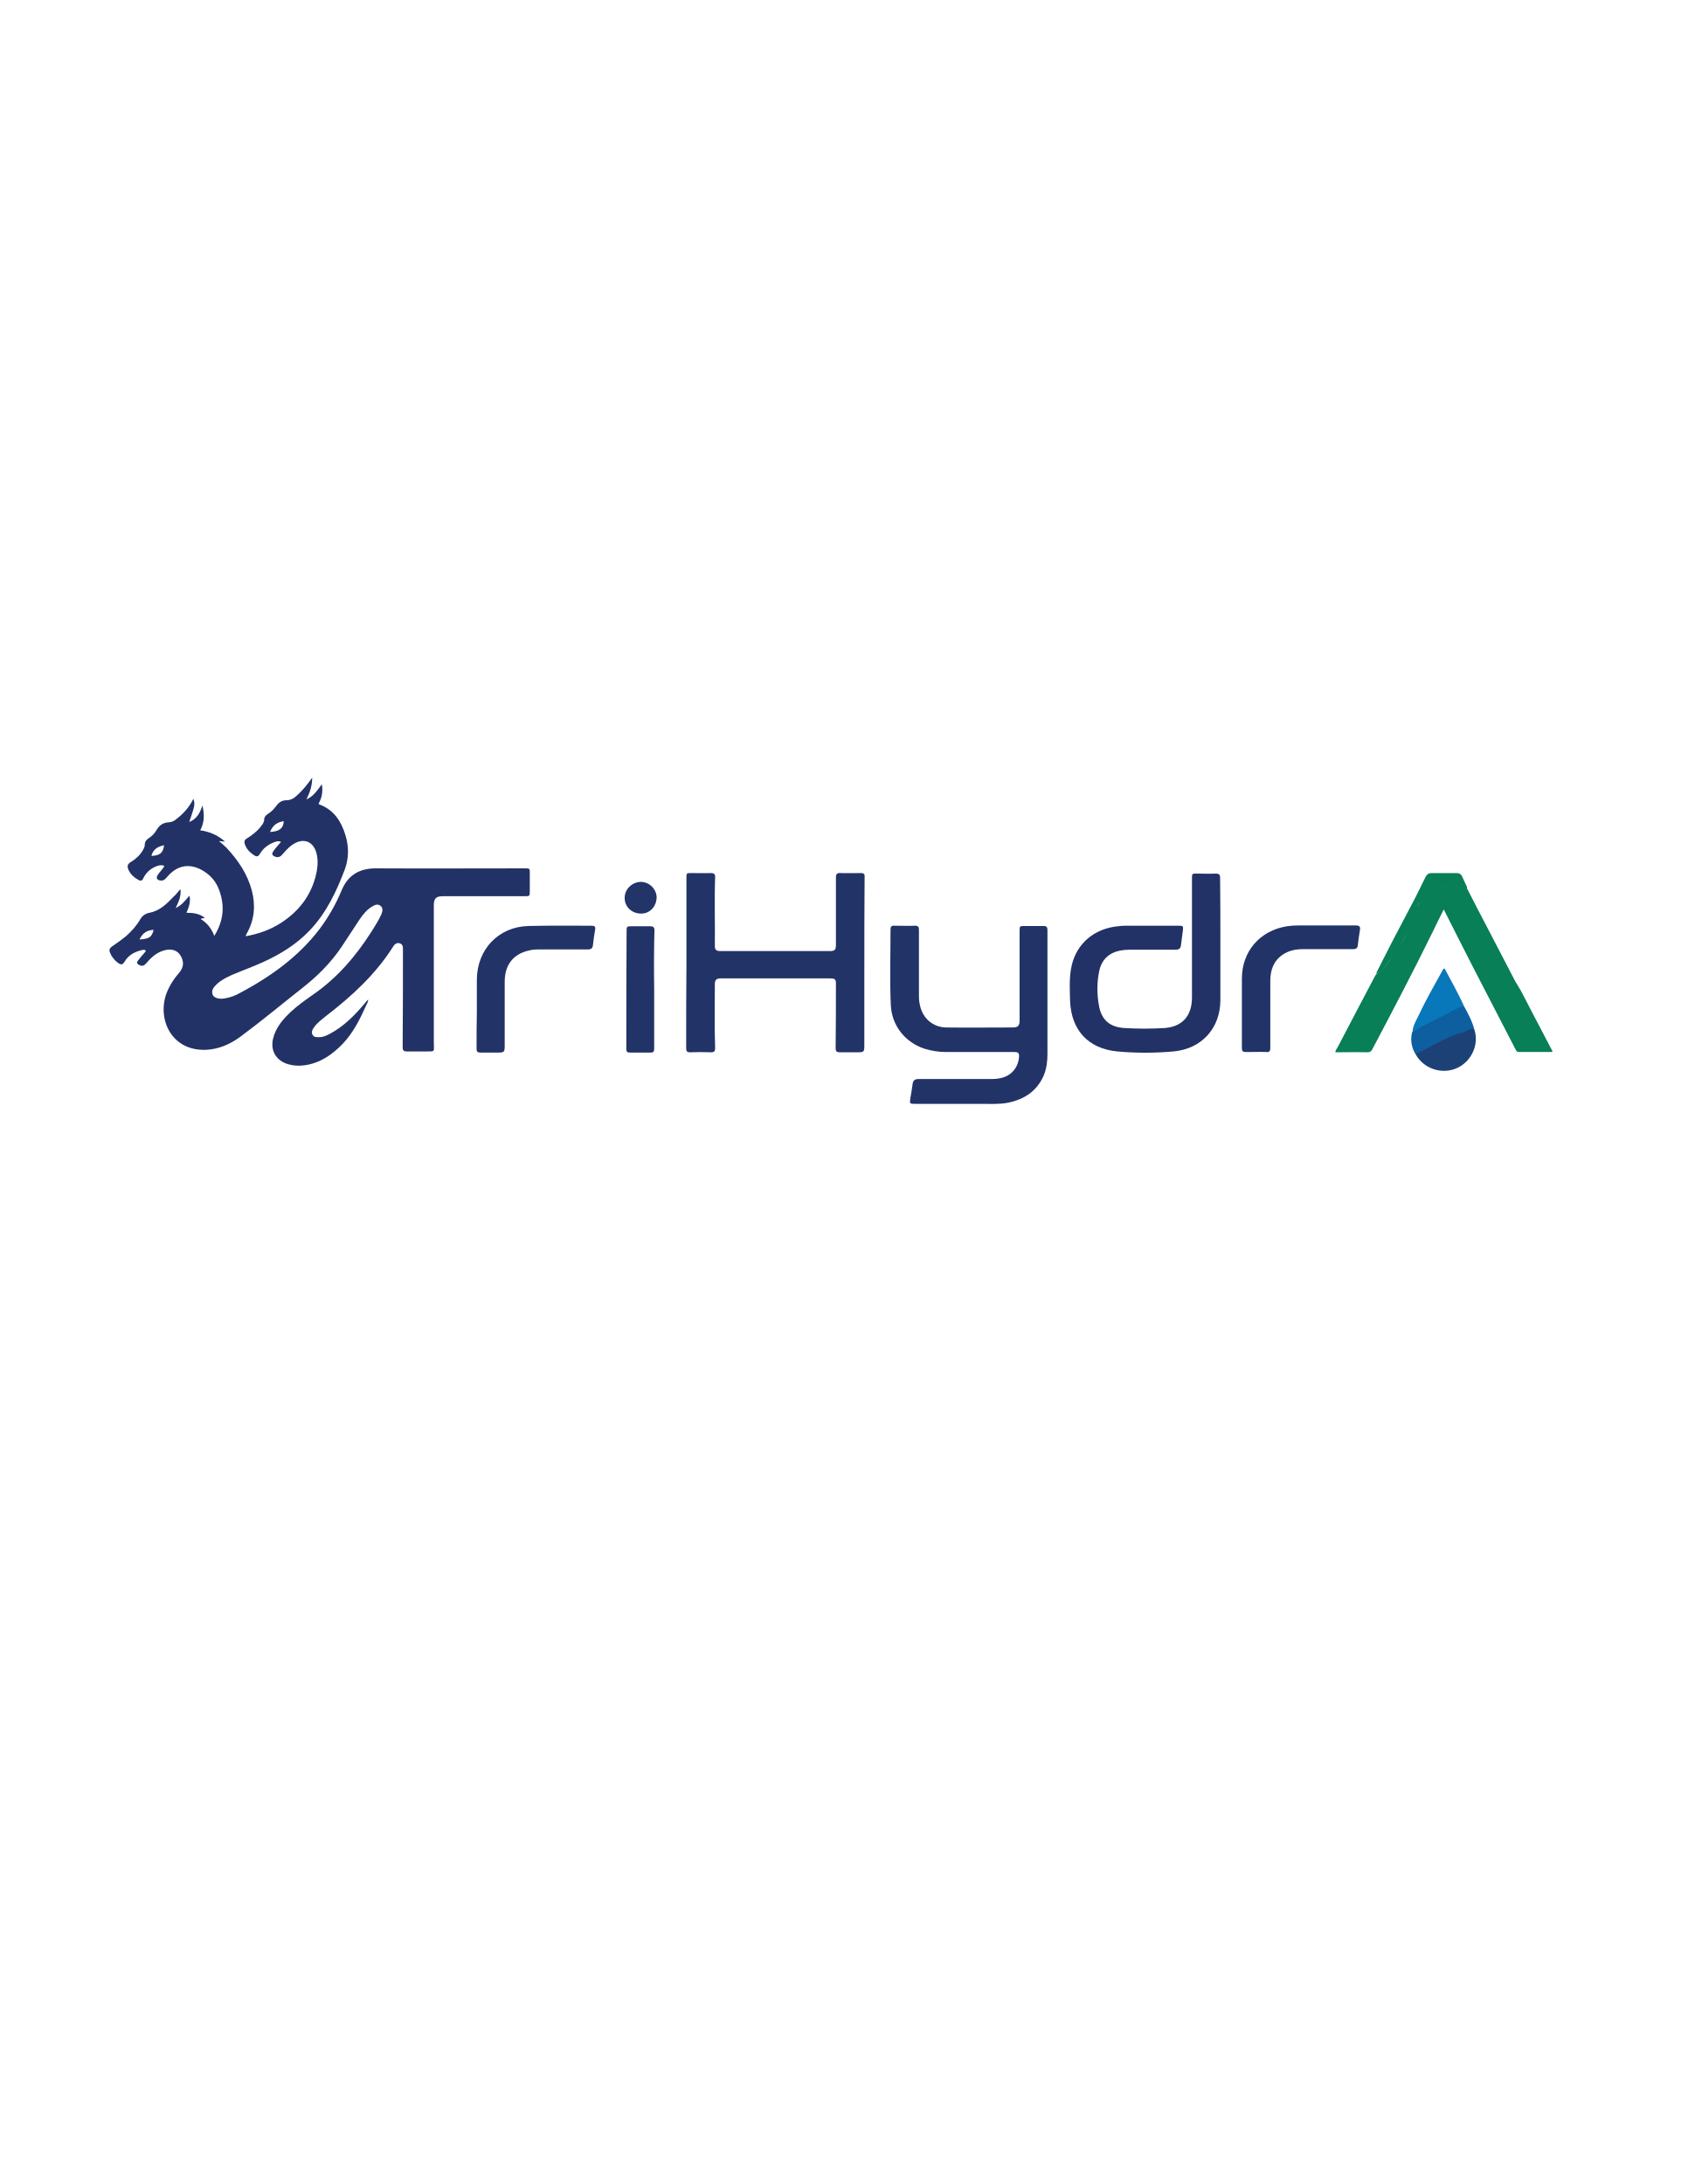
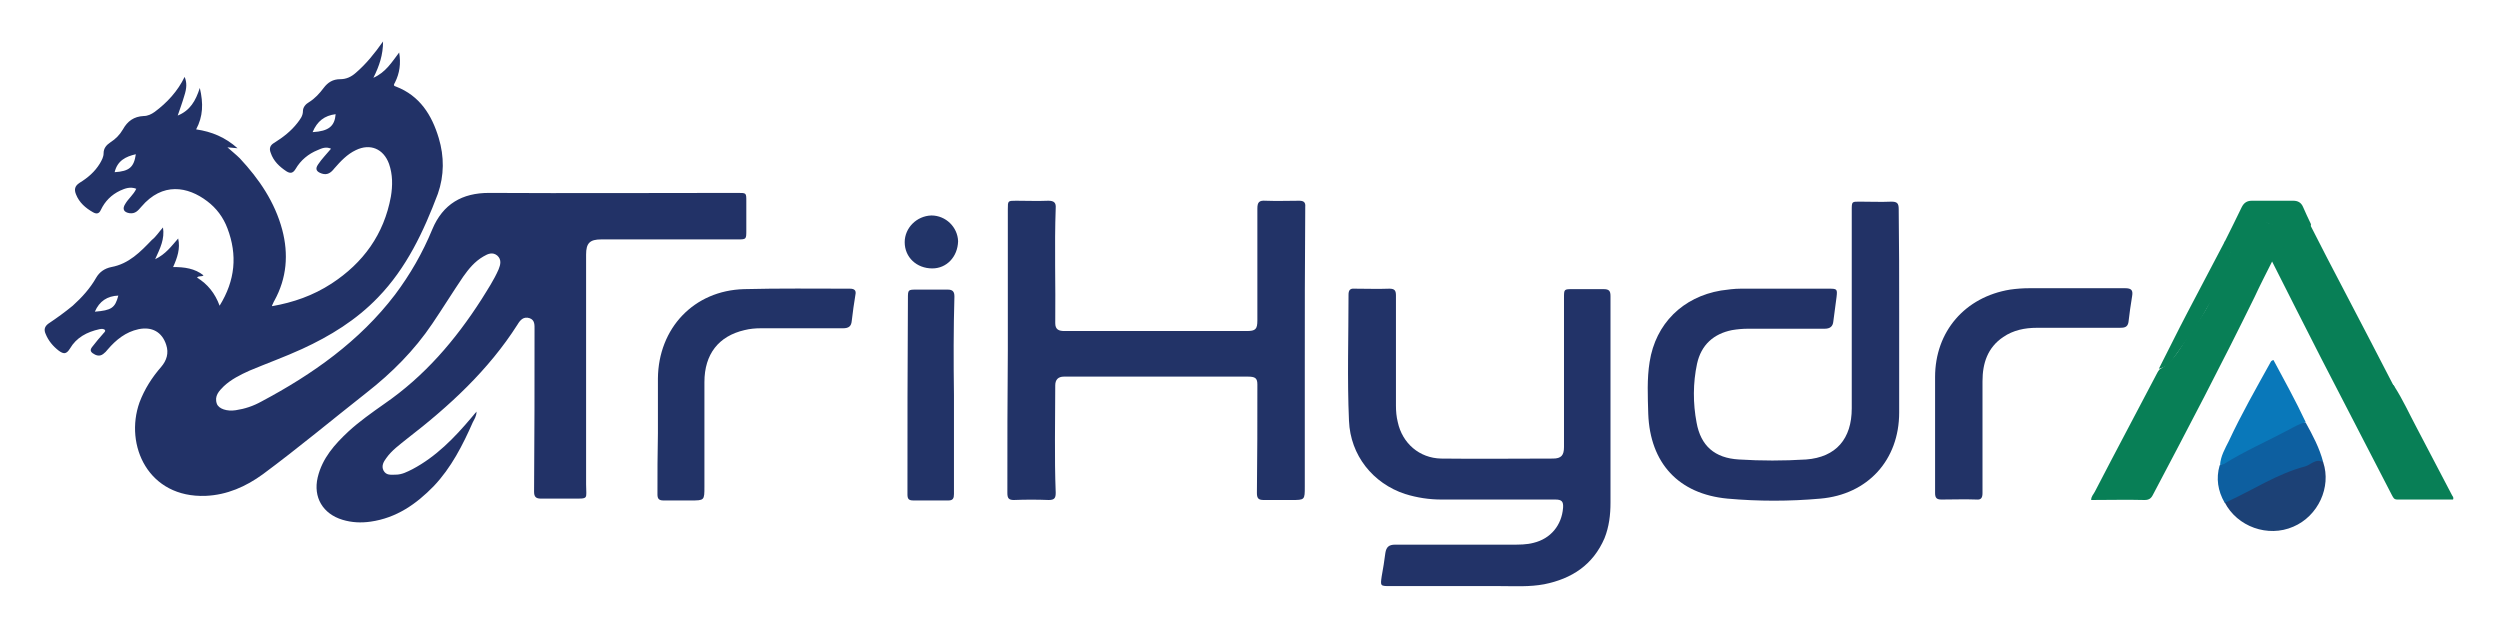
- <svg xmlns="http://www.w3.org/2000/svg" version="1.1" id="Layer_1" x="0px" y="0px" viewBox="0 0 612 792" style="enable-background:new 0 0 612 792;" xml:space="preserve">
+ <svg xmlns="http://www.w3.org/2000/svg" version="1.1" id="Layer_1" x="0px" y="0px" viewBox="30 273 543 138" style="enable-background:new 30 273 543 138;" xml:space="preserve">
  <style type="text/css">
	.st0{fill:#223367;}
	.st1{fill:#223368;}
	.st2{fill:#223266;}
	.st3{fill:#1C4176;}
	.st4{fill:#0D5FA0;}
	.st5{fill:#0978BA;}
	.st6{fill:#223468;}
	.st7{fill:#087F56;}
	.st8{fill:#223267;}
</style>
  <path id="XMLID_60_" class="st0" d="M248.9,349.2c0-10.3,0-20.5,0-30.8c0-1.8,0-1.8,1.8-1.8c2.3,0,4.7,0.1,7,0  c1.2,0,1.7,0.4,1.6,1.6c-0.3,8.3,0,16.7-0.1,25c0,1.4,0.8,1.7,2,1.7c5.7,0,11.3,0,17,0c7.5,0,15.1,0,22.6,0c1.9,0,2.3-0.4,2.3-2.3  c0-8.1,0-16.2,0-24.3c0-1.4,0.4-1.8,1.8-1.7c2.4,0.1,4.9,0,7.3,0c0.9,0,1.4,0.3,1.3,1.3c-0.1,12-0.1,24-0.1,35.9  c0,8.3,0,16.6,0,24.9c0,2.9,0,2.9-2.9,2.9c-2,0-4,0-6,0c-1.1,0-1.5-0.3-1.5-1.5c0.1-7.9,0.1-15.7,0.1-23.6c0-1.4-0.5-1.7-2.1-1.7  c-11.3,0-22.7,0-34,0c-2,0-3.9,0-5.9,0c-1.3,0-1.9,0.7-1.9,1.9c0,7.8-0.2,15.5,0.1,23.3c0,1.1-0.2,1.6-1.5,1.6  c-2.5-0.1-5.1-0.1-7.6,0c-1.1,0-1.4-0.4-1.4-1.5C248.8,369.8,248.8,359.5,248.9,349.2C248.8,349.2,248.9,349.2,248.9,349.2z" />
  <path id="XMLID_59_" class="st1" d="M379.8,360.3c0,7.3,0,14.6,0,21.9c0,2.6-0.3,5.2-1.3,7.7c-2.5,5.8-7.1,8.8-13.1,10  c-3.2,0.6-6.3,0.4-9.5,0.4c-8,0-15.9,0-23.9,0c-2.2,0-2.2,0-1.9-2.1c0.3-1.7,0.6-3.4,0.8-5.1c0.2-1.3,0.8-1.8,2.1-1.8  c8.5,0,16.9,0,25.4,0c1.6,0,3.2,0,4.7-0.4c3.7-0.9,6.1-3.8,6.4-7.6c0.1-1.4-0.3-1.8-1.7-1.8c-8.2,0-16.5,0-24.7,0  c-2.7,0-5.3-0.4-7.9-1.2c-7-2.3-11.9-8.4-12.2-15.9c-0.4-9.1-0.1-18.3-0.1-27.4c0-0.9,0.3-1.4,1.3-1.3c2.5,0,5.1,0.1,7.6,0  c1.2,0,1.4,0.5,1.4,1.5c0,8,0,15.9,0,23.9c0,1.2,0.1,2.4,0.4,3.6c1,4.6,4.7,7.8,9.4,7.9c8.1,0.1,16.2,0,24.3,0  c1.8,0,2.4-0.7,2.4-2.5c0-10.8,0-21.6,0-32.4c0-1.9,0-1.9,1.9-1.9c2.2,0,4.5,0,6.7,0c1.2,0,1.5,0.4,1.5,1.5  C379.8,344.9,379.8,352.6,379.8,360.3z" />
-   <path id="XMLID_58_" class="st2" d="M442.5,341.1c0,7.2,0,14.3,0,21.5c0,10.3-6.8,17.8-17.1,18.7c-6.7,0.6-13.5,0.6-20.2,0  c-10.6-1-16.8-7.7-17.2-18.4c-0.1-3.8-0.3-7.6,0.3-11.3c1.3-8.3,7.2-14.1,15.5-15.5c1.4-0.2,2.9-0.4,4.3-0.4c6.4,0,12.8,0,19.2,0  c1.7,0,1.8,0.1,1.6,1.8c-0.2,1.8-0.5,3.5-0.7,5.3c-0.1,1.1-0.7,1.6-1.9,1.6c-5.5,0-11,0-16.6,0c-1.2,0-2.3,0.1-3.5,0.3  c-4,0.8-6.7,3.2-7.6,7.3c-0.9,4.2-0.9,8.6-0.1,12.8c0.9,5,3.9,7.7,9.2,8c4.8,0.3,9.7,0.3,14.6,0c6.5-0.5,9.9-4.5,9.9-11.1  c0-14.3,0-28.6,0-43c0-2,0-1.9,1.9-1.9c2.2,0,4.5,0.1,6.7,0c1.2,0,1.6,0.3,1.6,1.6C442.5,325.8,442.5,333.5,442.5,341.1  C442.5,341.1,442.5,341.1,442.5,341.1z" />
+   <path id="XMLID_58_" class="st2" d="M442.5,341.1c0,7.2,0,14.3,0,21.5c0,10.3-6.8,17.8-17.1,18.7c-6.7,0.6-13.5,0.6-20.2,0  c-10.6-1-16.8-7.7-17.2-18.4c-0.1-3.8-0.3-7.6,0.3-11.3c1.3-8.3,7.2-14.1,15.5-15.5c1.4-0.2,2.9-0.4,4.3-0.4c6.4,0,12.8,0,19.2,0  c1.7,0,1.8,0.1,1.6,1.8c-0.2,1.8-0.5,3.5-0.7,5.3c-0.1,1.1-0.7,1.6-1.9,1.6c-5.5,0-11,0-16.6,0c-1.2,0-2.3,0.1-3.5,0.3  c-4,0.8-6.7,3.2-7.6,7.3c-0.9,4.2-0.9,8.6-0.1,12.8c0.9,5,3.9,7.7,9.2,8c4.8,0.3,9.7,0.3,14.6,0c6.5-0.5,9.9-4.5,9.9-11.1  c0-14.3,0-28.6,0-43c0-2,0-1.9,1.9-1.9c2.2,0,4.5,0.1,6.7,0c1.2,0,1.6,0.3,1.6,1.6C442.5,325.8,442.5,333.5,442.5,341.1L442.5,341.1  z" />
  <path id="XMLID_56_" class="st0" d="M172.9,367.1c0-4,0-8,0-11.9c0.1-10.9,7.8-19.1,18.7-19.4c7.7-0.2,15.3-0.1,23-0.1  c1,0,1.4,0.4,1.2,1.3c-0.3,1.9-0.6,3.8-0.8,5.7c-0.1,1.2-0.7,1.6-1.9,1.6c-5.9,0-11.9,0-17.8,0c-1.2,0-2.4,0.1-3.6,0.4  c-5.6,1.3-8.7,5.2-8.7,11.3c0,7.6,0,15.2,0,22.7c0,3,0,3-3,3c-2,0-3.9,0-5.9,0c-1,0-1.3-0.4-1.3-1.3  C172.8,375.9,172.8,371.5,172.9,367.1C172.8,367.1,172.8,367.1,172.9,367.1z" />
-   <path id="XMLID_55_" class="st0" d="M450.3,366.7c0-3.9,0-7.9,0-11.8c0-9.9,6.5-17.4,16.3-19c1.4-0.2,2.8-0.3,4.2-0.3  c6.9,0,13.9,0,20.8,0c1.4,0,1.7,0.5,1.5,1.7c-0.3,1.9-0.6,3.8-0.8,5.7c-0.2,1.1-0.9,1.2-1.9,1.2c-6,0-12,0-18,0  c-2.6,0-5.1,0.5-7.3,2c-3.4,2.3-4.5,5.7-4.5,9.6c0,8.1,0,16.2,0,24.3c0,1-0.3,1.5-1.3,1.4c-2.5-0.1-5.1,0-7.6,0  c-1,0-1.4-0.3-1.4-1.4C450.3,375.7,450.3,371.2,450.3,366.7C450.3,366.7,450.3,366.7,450.3,366.7z" />
+   <path id="XMLID_55_" class="st0" d="M450.3,366.7c0-3.9,0-7.9,0-11.8c0-9.9,6.5-17.4,16.3-19c1.4-0.2,2.8-0.3,4.2-0.3  c6.9,0,13.9,0,20.8,0c1.4,0,1.7,0.5,1.5,1.7c-0.3,1.9-0.6,3.8-0.8,5.7c-0.2,1.1-0.9,1.2-1.9,1.2c-6,0-12,0-18,0  c-2.6,0-5.1,0.5-7.3,2c-3.4,2.3-4.5,5.7-4.5,9.6c0,8.1,0,16.2,0,24.3c0,1-0.3,1.5-1.3,1.4c-2.5-0.1-5.1,0-7.6,0  c-1,0-1.4-0.3-1.4-1.4C450.3,375.7,450.3,371.2,450.3,366.7L450.3,366.7z" />
  <path id="XMLID_54_" class="st0" d="M237.2,358.8c0,7.2,0,14.3,0,21.5c0,0.9-0.2,1.4-1.2,1.4c-2.5,0-5.1,0-7.6,0  c-1,0-1.3-0.3-1.3-1.3c0-14.2,0-28.4,0.1-42.5c0-2,0-2,2-2c2.2,0,4.4,0,6.6,0c1.1,0,1.5,0.4,1.5,1.5  C237.1,344.3,237.1,351.6,237.2,358.8C237.1,358.8,237.2,358.8,237.2,358.8z" />
  <g id="XMLID_2_">
    <path id="XMLID_53_" class="st3" d="M534.6,373.4c1.8,5.4-1.1,11.7-6.5,14c-5.5,2.4-12.2,0-14.9-5.3c0.3-0.9,1.3-1.2,2-1.5   c3.7-1.6,7.3-3.3,10.8-5.3c1.5-0.8,3.3-0.8,4.8-1.5c0.6-0.3,1.3-0.6,1.9-0.8C533.4,372.7,534.1,372.6,534.6,373.4z" />
    <path id="XMLID_51_" class="st4" d="M534.6,373.4c-1.6-0.9-2.6,0.5-3.9,0.9c-6.1,1.6-11.3,5.1-17,7.7c-0.2,0.1-0.3,0.1-0.5,0.2   c-1.5-2.6-1.9-5.3-1.1-8.1c2-1.5,4.2-2.6,6.4-3.7c3.2-1.7,6.6-3.2,9.8-5.1c0.7-0.4,1.5-0.9,2.5-0.5   C532.3,367.5,533.8,370.3,534.6,373.4z" />
    <path id="XMLID_50_" class="st5" d="M530.8,364.7c-1.3,0.3-2.5,1-3.6,1.6c-4.7,2.5-9.7,4.7-14.2,7.5c-0.2,0.1-0.5,0.1-0.8,0.2   c0.1-1.9,1.1-3.6,1.9-5.2c2.7-5.8,5.9-11.4,9-17c0.1-0.2,0.2-0.5,0.7-0.6C526.1,355.5,528.6,360,530.8,364.7z" />
  </g>
  <path id="XMLID_49_" class="st6" d="M232.5,331.3c-3.4,0-6-2.4-6-5.7c0-3.1,2.6-5.7,5.8-5.8c3.1,0,5.7,2.5,5.8,5.6  C238,328.8,235.6,331.3,232.5,331.3z" />
  <g id="XMLID_1_">
    <path id="XMLID_57_" class="st7" d="M513.3,325.3c1.2-2.4,2.4-4.8,3.6-7.3c0.5-1,1.2-1.4,2.2-1.4c3,0,6,0,9,0c1,0,1.7,0.4,2.1,1.3   c0.5,1.2,1.1,2.4,1.7,3.7c0.2,0.6-0.3,0.5-0.6,0.5c-2.2-0.1-4.5-0.1-6.7-0.1c-0.9,0-1.8-0.3-2.6-0.8c-0.4-0.3-0.9-0.5-1.4-0.7   c-0.3-0.1-0.7-0.3-0.9,0c-0.2,0.4,0.2,0.5,0.4,0.7c2.1,1.9,4.7,3.4,6.6,5.6c0.7,0.8,1.5,1.5,2.1,2.4c0.6,0.8,1.3,1.4,2.1,2   c1.7,1.3,2.7,3.3,3.9,5.1c2.6,3.7,4.8,7.7,7.4,11.4c2.3,3.3,5.1,6.3,7.9,9.3c1.8,2.8,3.2,5.9,4.8,8.9c2.6,4.9,5.1,9.8,7.7,14.7   c0.1,0.2,0.4,0.4,0.2,0.9c-4,0-8.1,0-12.1,0c-0.8,0-0.9-0.5-1.2-1c-5.1-9.9-10.2-19.7-15.3-29.6c-3.6-7-7.1-14-10.7-21.1   c-1.3,2.6-2.6,5.1-3.8,7.7c-7.1,14.5-14.6,28.8-22.1,43c-0.4,0.8-0.9,1.1-1.8,1.1c-3.8-0.1-7.7,0-11.6,0c0-0.8,0.5-1.2,0.8-1.8   c4.5-8.7,9.1-17.3,13.6-25.9c0.1-0.2,0.3-0.5,0.5-0.7c3.1-1.7,4.6-4.9,6.4-7.6c1.6-2.4,3.6-4.8,4.7-7.6c0.7-1.9,2-3.6,2.8-5.5   c0.6-1.4,0.8-2.9,1.3-4.3c0.2-0.6-0.1-1.1-0.4-1.6C513.3,326.3,513,325.9,513.3,325.3z" />
-     <path id="XMLID_52_" class="st7" d="M550.1,357.1c-0.3,0.1-0.5,0.2-0.8-0.1c-2.4-2.9-5.1-5.7-7.3-8.8c-2.7-3.8-4.9-7.9-7.6-11.7   c-1.4-2-2.7-4-4.7-5.6c-2-1.6-3.4-3.9-5.4-5.6c-1.5-1.4-3.3-2.6-4.9-3.8c-0.4-0.3-0.8-0.6-0.5-1.1c0.3-0.4,0.6-0.7,1.2-0.4   c0.7,0.4,1.5,0.5,2.1,1.1c0.5,0.5,1.2,0.6,1.8,0.6c2.6,0.1,5.1,0,7.7,0c2.5,4.9,5,9.8,7.6,14.7c3.5,6.7,7,13.4,10.5,20.2   C550,356.7,550,356.9,550.1,357.1z" />
+     <path id="XMLID_52_" class="st7" d="M550.1,357.1c-0.3,0.1-0.5,0.2-0.8-0.1c-2.4-2.9-5.1-5.7-7.3-8.8c-2.7-3.8-4.9-7.9-7.6-11.7   c-1.4-2-2.7-4-4.7-5.6s-3.4-3.9-5.4-5.6c-1.5-1.4-3.3-2.6-4.9-3.8c-0.4-0.3-0.8-0.6-0.5-1.1c0.3-0.4,0.6-0.7,1.2-0.4   c0.7,0.4,1.5,0.5,2.1,1.1c0.5,0.5,1.2,0.6,1.8,0.6c2.6,0.1,5.1,0,7.7,0c2.5,4.9,5,9.8,7.6,14.7c3.5,6.7,7,13.4,10.5,20.2   C550,356.7,550,356.9,550.1,357.1z" />
    <path id="XMLID_48_" class="st7" d="M513.3,325.3c0.1,0.2,0.1,0.5,0.2,0.6c1.3,1,0.9,2.2,0.7,3.6c-0.8,3.9-3,7.2-4.9,10.5   c-2.1,3.9-4.9,7.5-7.5,11.2c-0.7,1-1.7,1.6-2.9,1.9c2.1-4.1,4.1-8.2,6.2-12.2C507.8,335.7,510.6,330.5,513.3,325.3z" />
  </g>
-   <path id="XMLID_3_" class="st8" d="M65.4,322.4c0.4,2.5-0.6,4.5-1.7,6.9c2.3-1.1,3.5-2.8,5-4.5c0.5,2.2-0.2,4.2-1.1,6.2  c2.5,0,4.7,0.3,6.6,1.8c-0.4,0.4-1,0-1.4,0.5c2.3,1.4,3.9,3.4,4.9,6.1c3.4-5.5,3.9-11,1.7-16.8c-0.9-2.4-2.4-4.4-4.4-5.9  c-4.2-3.2-9.7-4.2-14.3,1.2c-0.7,0.8-1.3,1.6-2.6,1.4c-1.2-0.2-1.6-0.9-0.9-2c0.7-1.2,1.8-2,2.4-3.3c-1.3-0.5-2.4-0.1-3.5,0.4  c-1.9,0.9-3.3,2.3-4.2,4.2c-0.4,0.9-1,0.9-1.7,0.5c-1.6-0.9-3-2.1-3.7-3.9c-0.4-1-0.3-1.8,0.8-2.5c1.8-1.1,3.3-2.4,4.4-4.2  c0.4-0.7,0.8-1.4,0.8-2.2c0-1.1,0.6-1.8,1.5-2.4c1.1-0.7,2-1.6,2.7-2.8c1-1.8,2.4-2.8,4.5-2.9c0.9,0,1.7-0.4,2.4-0.9  c2.7-2,5-4.5,6.5-7.6c0.5,1.2,0.5,2.4-0.1,4.2c-0.4,1.4-0.9,2.7-1.4,4.2c2.7-1.1,3.9-3.2,4.8-6c0.8,3.4,0.7,6.2-0.8,9  c3.4,0.5,6.3,1.7,9,4.1c-0.8-0.1-1.4-0.1-2.2-0.2c1,0.9,1.9,1.6,2.7,2.4c4.2,4.5,7.6,9.5,9.2,15.5c1.4,5.3,1,10.5-1.7,15.4  c-0.2,0.3-0.3,0.7-0.5,1c0,0,0,0.1,0,0.2c4.6-0.8,8.9-2.3,12.9-4.9c6.9-4.5,11.4-10.7,12.9-18.9c0.4-2.4,0.4-4.8-0.4-7.1  c-1.2-3.3-4.1-4.5-7.2-3c-1.9,0.9-3.3,2.4-4.7,4c-0.7,0.9-1.5,1.5-2.7,1.1c-1.2-0.4-1.5-1-0.8-2c0.8-1.2,1.8-2.2,2.8-3.4  c-1.1-0.5-2-0.1-2.9,0.3c-2,0.8-3.7,2.2-4.8,4.1c-0.6,1-1.2,1-2,0.5c-1.5-1-2.8-2.2-3.4-4c-0.4-1-0.1-1.7,0.8-2.2  c1.9-1.2,3.6-2.5,5-4.3c0.6-0.8,1.2-1.5,1.2-2.6c0-0.8,0.6-1.5,1.3-1.9c1.3-0.8,2.3-1.9,3.2-3.1c0.9-1.2,2-1.9,3.6-1.9  c1.3,0,2.4-0.5,3.4-1.4c2.2-1.9,4-4.1,5.9-6.8c0,2.9-0.8,5.3-2.1,7.9c2.7-1.2,4-3.4,5.6-5.5c0.4,2.4,0.1,4.5-0.9,6.5  c-0.2,0.4-0.5,0.7,0.2,0.9c5.2,2,7.8,6.2,9.3,11.2c1.2,4,1.2,8.1-0.2,12.1c-3.1,8.2-6.8,16.1-13,22.5c-4.7,4.9-10.4,8.4-16.5,11.2  c-3.7,1.7-7.6,3.1-11.4,4.7c-2,0.9-4,1.9-5.6,3.4c-1,1-2.1,2.1-1.5,3.8c0.4,1.1,2.2,1.7,4.1,1.4c2-0.3,3.8-0.9,5.6-1.9  c11.1-5.9,21.3-13.1,29-23.2c3.3-4.4,6-9.1,8.1-14.2c2.3-5.5,6.5-7.9,12.3-7.9c18,0.1,36.1,0,54.1,0c1.8,0,1.8,0,1.8,1.8  c0,2.1,0,4.2,0,6.3c0,2,0,2-1.9,2c-9.9,0-19.8,0-29.6,0c-2.5,0-3.3,0.8-3.3,3.3c0,16.6,0,33.2,0,49.9c0,3.3,0.7,3.1-3.1,3.1  c-2.2,0-4.5,0-6.7,0c-1.1,0-1.5-0.4-1.5-1.5c0.1-11.7,0.1-23.5,0.1-35.2c0-1,0.1-2.1-1.1-2.5c-1.3-0.4-2,0.4-2.6,1.4  c-6.3,9.9-14.8,17.7-24,24.8c-1.6,1.3-3.3,2.5-4.5,4.2c-0.6,0.8-1.1,1.7-0.6,2.7c0.6,1.1,1.6,0.9,2.6,0.9c1.4,0,2.5-0.6,3.7-1.2  c5.1-2.7,9.1-6.8,12.8-11.2c0.3-0.4,0.7-0.8,1.1-1.3c0,1-0.5,1.7-0.8,2.3c-2.2,5-4.7,9.9-8.5,13.9c-3.8,3.9-8.1,6.9-13.7,7.7  c-2.1,0.3-4.1,0.2-6.1-0.4c-4.3-1.3-6.4-4.9-5.4-9.2c1-4.2,3.7-7.2,6.7-10c2.4-2.2,5.1-4.1,7.8-6c8.7-6,15.4-13.8,21.1-22.7  c1.3-2.1,2.7-4.2,3.7-6.5c0.4-1,0.7-2.1-0.3-3c-1-0.8-2-0.4-3,0.2c-1.9,1.1-3.2,2.7-4.4,4.4c-2.3,3.4-4.4,6.8-6.7,10.2  c-3.9,5.8-8.8,10.7-14.3,15c-7.5,5.9-14.8,12-22.5,17.7c-3.7,2.7-7.8,4.5-12.4,4.7c-12.5,0.5-17.7-11-14.4-20.3  c1.1-2.9,2.7-5.4,4.7-7.7c1.2-1.4,1.7-3,1.1-4.8c-0.9-2.8-3.1-4-6-3.4c-2.8,0.6-4.9,2.3-6.7,4.4c-0.3,0.4-0.6,0.7-1,1  c-0.8,0.6-1.6,0.3-2.3-0.2c-0.8-0.6-0.2-1.2,0.2-1.7c0.6-0.8,1.3-1.6,2-2.4c0.2-0.3,0.7-0.6,0.5-0.9c-0.2-0.3-0.7-0.3-1.2-0.2  c-2.7,0.6-5,1.8-6.4,4.2c-0.8,1.3-1.4,1.2-2.4,0.5c-1.3-1-2.3-2.2-2.9-3.7c-0.4-0.9-0.2-1.6,0.6-2.2c1.8-1.2,3.6-2.5,5.3-3.9  c2-1.8,3.8-3.8,5.1-6.1c0.7-1.2,1.8-2,3.3-2.3c3.8-0.7,6.3-3.3,8.8-5.9C63.9,324.4,64.5,323.4,65.4,322.4z M102.9,297.8  c-2.4,0.3-4,1.5-5,3.9C101.4,301.5,102.7,300.4,102.9,297.8z M55.7,337.2c-2.4,0.1-4.1,1.2-5.1,3.5C54.2,340.4,55,339.9,55.7,337.2z   M59.5,306.5c-2.2,0.5-4,1.4-4.6,3.9C58.1,310.2,59.1,309.3,59.5,306.5z" />
+   <path id="XMLID_3_" class="st8" d="M65.4,322.4c0.4,2.5-0.6,4.5-1.7,6.9c2.3-1.1,3.5-2.8,5-4.5c0.5,2.2-0.2,4.2-1.1,6.2  c2.5,0,4.7,0.3,6.6,1.8c-0.4,0.4-1,0-1.4,0.5c2.3,1.4,3.9,3.4,4.9,6.1c3.4-5.5,3.9-11,1.7-16.8c-0.9-2.4-2.4-4.4-4.4-5.9  c-4.2-3.2-9.7-4.2-14.3,1.2c-0.7,0.8-1.3,1.6-2.6,1.4c-1.2-0.2-1.6-0.9-0.9-2c0.7-1.2,1.8-2,2.4-3.3c-1.3-0.5-2.4-0.1-3.5,0.4  c-1.9,0.9-3.3,2.3-4.2,4.2c-0.4,0.9-1,0.9-1.7,0.5c-1.6-0.9-3-2.1-3.7-3.9c-0.4-1-0.3-1.8,0.8-2.5c1.8-1.1,3.3-2.4,4.4-4.2  c0.4-0.7,0.8-1.4,0.8-2.2c0-1.1,0.6-1.8,1.5-2.4c1.1-0.7,2-1.6,2.7-2.8c1-1.8,2.4-2.8,4.5-2.9c0.9,0,1.7-0.4,2.4-0.9  c2.7-2,5-4.5,6.5-7.6c0.5,1.2,0.5,2.4-0.1,4.2c-0.4,1.4-0.9,2.7-1.4,4.2c2.7-1.1,3.9-3.2,4.8-6c0.8,3.4,0.7,6.2-0.8,9  c3.4,0.5,6.3,1.7,9,4.1c-0.8-0.1-1.4-0.1-2.2-0.2c1,0.9,1.9,1.6,2.7,2.4c4.2,4.5,7.6,9.5,9.2,15.5c1.4,5.3,1,10.5-1.7,15.4  c-0.2,0.3-0.3,0.7-0.5,1c0,0,0,0.1,0,0.2c4.6-0.8,8.9-2.3,12.9-4.9c6.9-4.5,11.4-10.7,12.9-18.9c0.4-2.4,0.4-4.8-0.4-7.1  c-1.2-3.3-4.1-4.5-7.2-3c-1.9,0.9-3.3,2.4-4.7,4c-0.7,0.9-1.5,1.5-2.7,1.1s-1.5-1-0.8-2c0.8-1.2,1.8-2.2,2.8-3.4  c-1.1-0.5-2-0.1-2.9,0.3c-2,0.8-3.7,2.2-4.8,4.1c-0.6,1-1.2,1-2,0.5c-1.5-1-2.8-2.2-3.4-4c-0.4-1-0.1-1.7,0.8-2.2  c1.9-1.2,3.6-2.5,5-4.3c0.6-0.8,1.2-1.5,1.2-2.6c0-0.8,0.6-1.5,1.3-1.9c1.3-0.8,2.3-1.9,3.2-3.1c0.9-1.2,2-1.9,3.6-1.9  c1.3,0,2.4-0.5,3.4-1.4c2.2-1.9,4-4.1,5.9-6.8c0,2.9-0.8,5.3-2.1,7.9c2.7-1.2,4-3.4,5.6-5.5c0.4,2.4,0.1,4.5-0.9,6.5  c-0.2,0.4-0.5,0.7,0.2,0.9c5.2,2,7.8,6.2,9.3,11.2c1.2,4,1.2,8.1-0.2,12.1c-3.1,8.2-6.8,16.1-13,22.5c-4.7,4.9-10.4,8.4-16.5,11.2  c-3.7,1.7-7.6,3.1-11.4,4.7c-2,0.9-4,1.9-5.6,3.4c-1,1-2.1,2.1-1.5,3.8c0.4,1.1,2.2,1.7,4.1,1.4c2-0.3,3.8-0.9,5.6-1.9  c11.1-5.9,21.3-13.1,29-23.2c3.3-4.4,6-9.1,8.1-14.2c2.3-5.5,6.5-7.9,12.3-7.9c18,0.1,36.1,0,54.1,0c1.8,0,1.8,0,1.8,1.8  c0,2.1,0,4.2,0,6.3c0,2,0,2-1.9,2c-9.9,0-19.8,0-29.6,0c-2.5,0-3.3,0.8-3.3,3.3c0,16.6,0,33.2,0,49.9c0,3.3,0.7,3.1-3.1,3.1  c-2.2,0-4.5,0-6.7,0c-1.1,0-1.5-0.4-1.5-1.5c0.1-11.7,0.1-23.5,0.1-35.2c0-1,0.1-2.1-1.1-2.5c-1.3-0.4-2,0.4-2.6,1.4  c-6.3,9.9-14.8,17.7-24,24.8c-1.6,1.3-3.3,2.5-4.5,4.2c-0.6,0.8-1.1,1.7-0.6,2.7c0.6,1.1,1.6,0.9,2.6,0.9c1.4,0,2.5-0.6,3.7-1.2  c5.1-2.7,9.1-6.8,12.8-11.2c0.3-0.4,0.7-0.8,1.1-1.3c0,1-0.5,1.7-0.8,2.3c-2.2,5-4.7,9.9-8.5,13.9c-3.8,3.9-8.1,6.9-13.7,7.7  c-2.1,0.3-4.1,0.2-6.1-0.4c-4.3-1.3-6.4-4.9-5.4-9.2c1-4.2,3.7-7.2,6.7-10c2.4-2.2,5.1-4.1,7.8-6c8.7-6,15.4-13.8,21.1-22.7  c1.3-2.1,2.7-4.2,3.7-6.5c0.4-1,0.7-2.1-0.3-3c-1-0.8-2-0.4-3,0.2c-1.9,1.1-3.2,2.7-4.4,4.4c-2.3,3.4-4.4,6.8-6.7,10.2  c-3.9,5.8-8.8,10.7-14.3,15c-7.5,5.9-14.8,12-22.5,17.7c-3.7,2.7-7.8,4.5-12.4,4.7c-12.5,0.5-17.7-11-14.4-20.3  c1.1-2.9,2.7-5.4,4.7-7.7c1.2-1.4,1.7-3,1.1-4.8c-0.9-2.8-3.1-4-6-3.4c-2.8,0.6-4.9,2.3-6.7,4.4c-0.3,0.4-0.6,0.7-1,1  c-0.8,0.6-1.6,0.3-2.3-0.2c-0.8-0.6-0.2-1.2,0.2-1.7c0.6-0.8,1.3-1.6,2-2.4c0.2-0.3,0.7-0.6,0.5-0.9s-0.7-0.3-1.2-0.2  c-2.7,0.6-5,1.8-6.4,4.2c-0.8,1.3-1.4,1.2-2.4,0.5c-1.3-1-2.3-2.2-2.9-3.7c-0.4-0.9-0.2-1.6,0.6-2.2c1.8-1.2,3.6-2.5,5.3-3.9  c2-1.8,3.8-3.8,5.1-6.1c0.7-1.2,1.8-2,3.3-2.3c3.8-0.7,6.3-3.3,8.8-5.9C63.9,324.4,64.5,323.4,65.4,322.4z M102.9,297.8  c-2.4,0.3-4,1.5-5,3.9C101.4,301.5,102.7,300.4,102.9,297.8z M55.7,337.2c-2.4,0.1-4.1,1.2-5.1,3.5C54.2,340.4,55,339.9,55.7,337.2z   M59.5,306.5c-2.2,0.5-4,1.4-4.6,3.9C58.1,310.2,59.1,309.3,59.5,306.5z" />
</svg>
